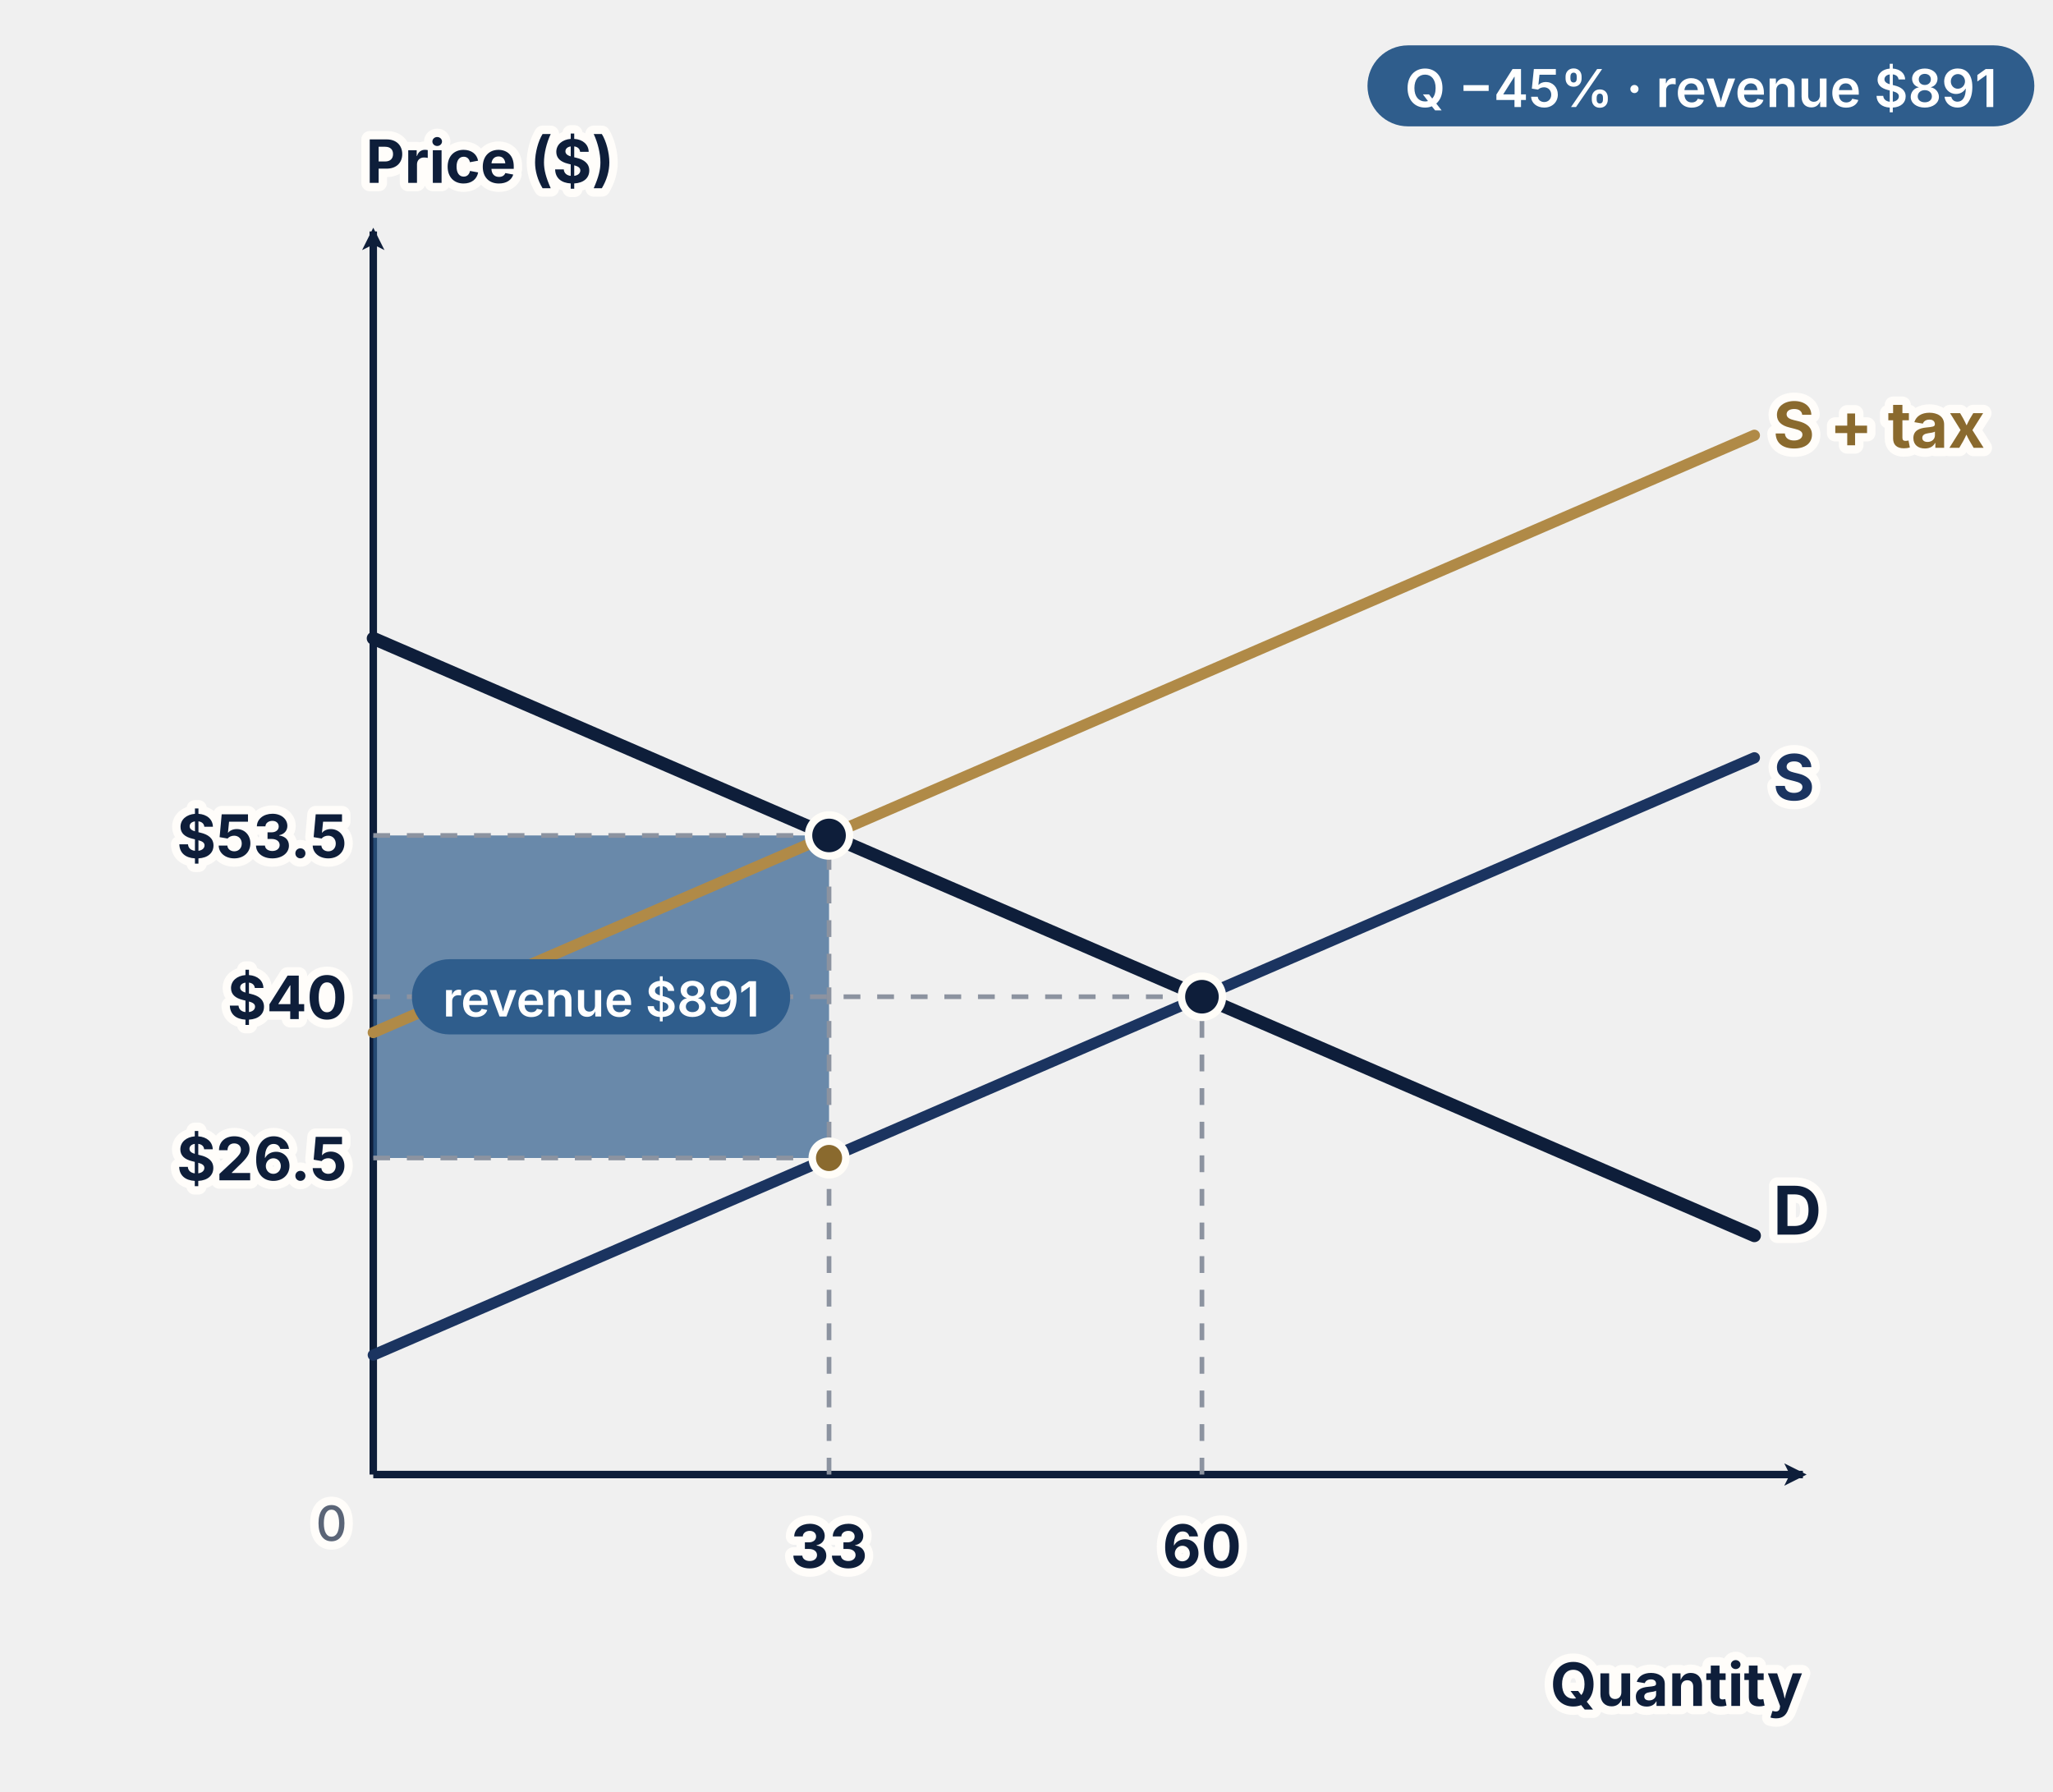
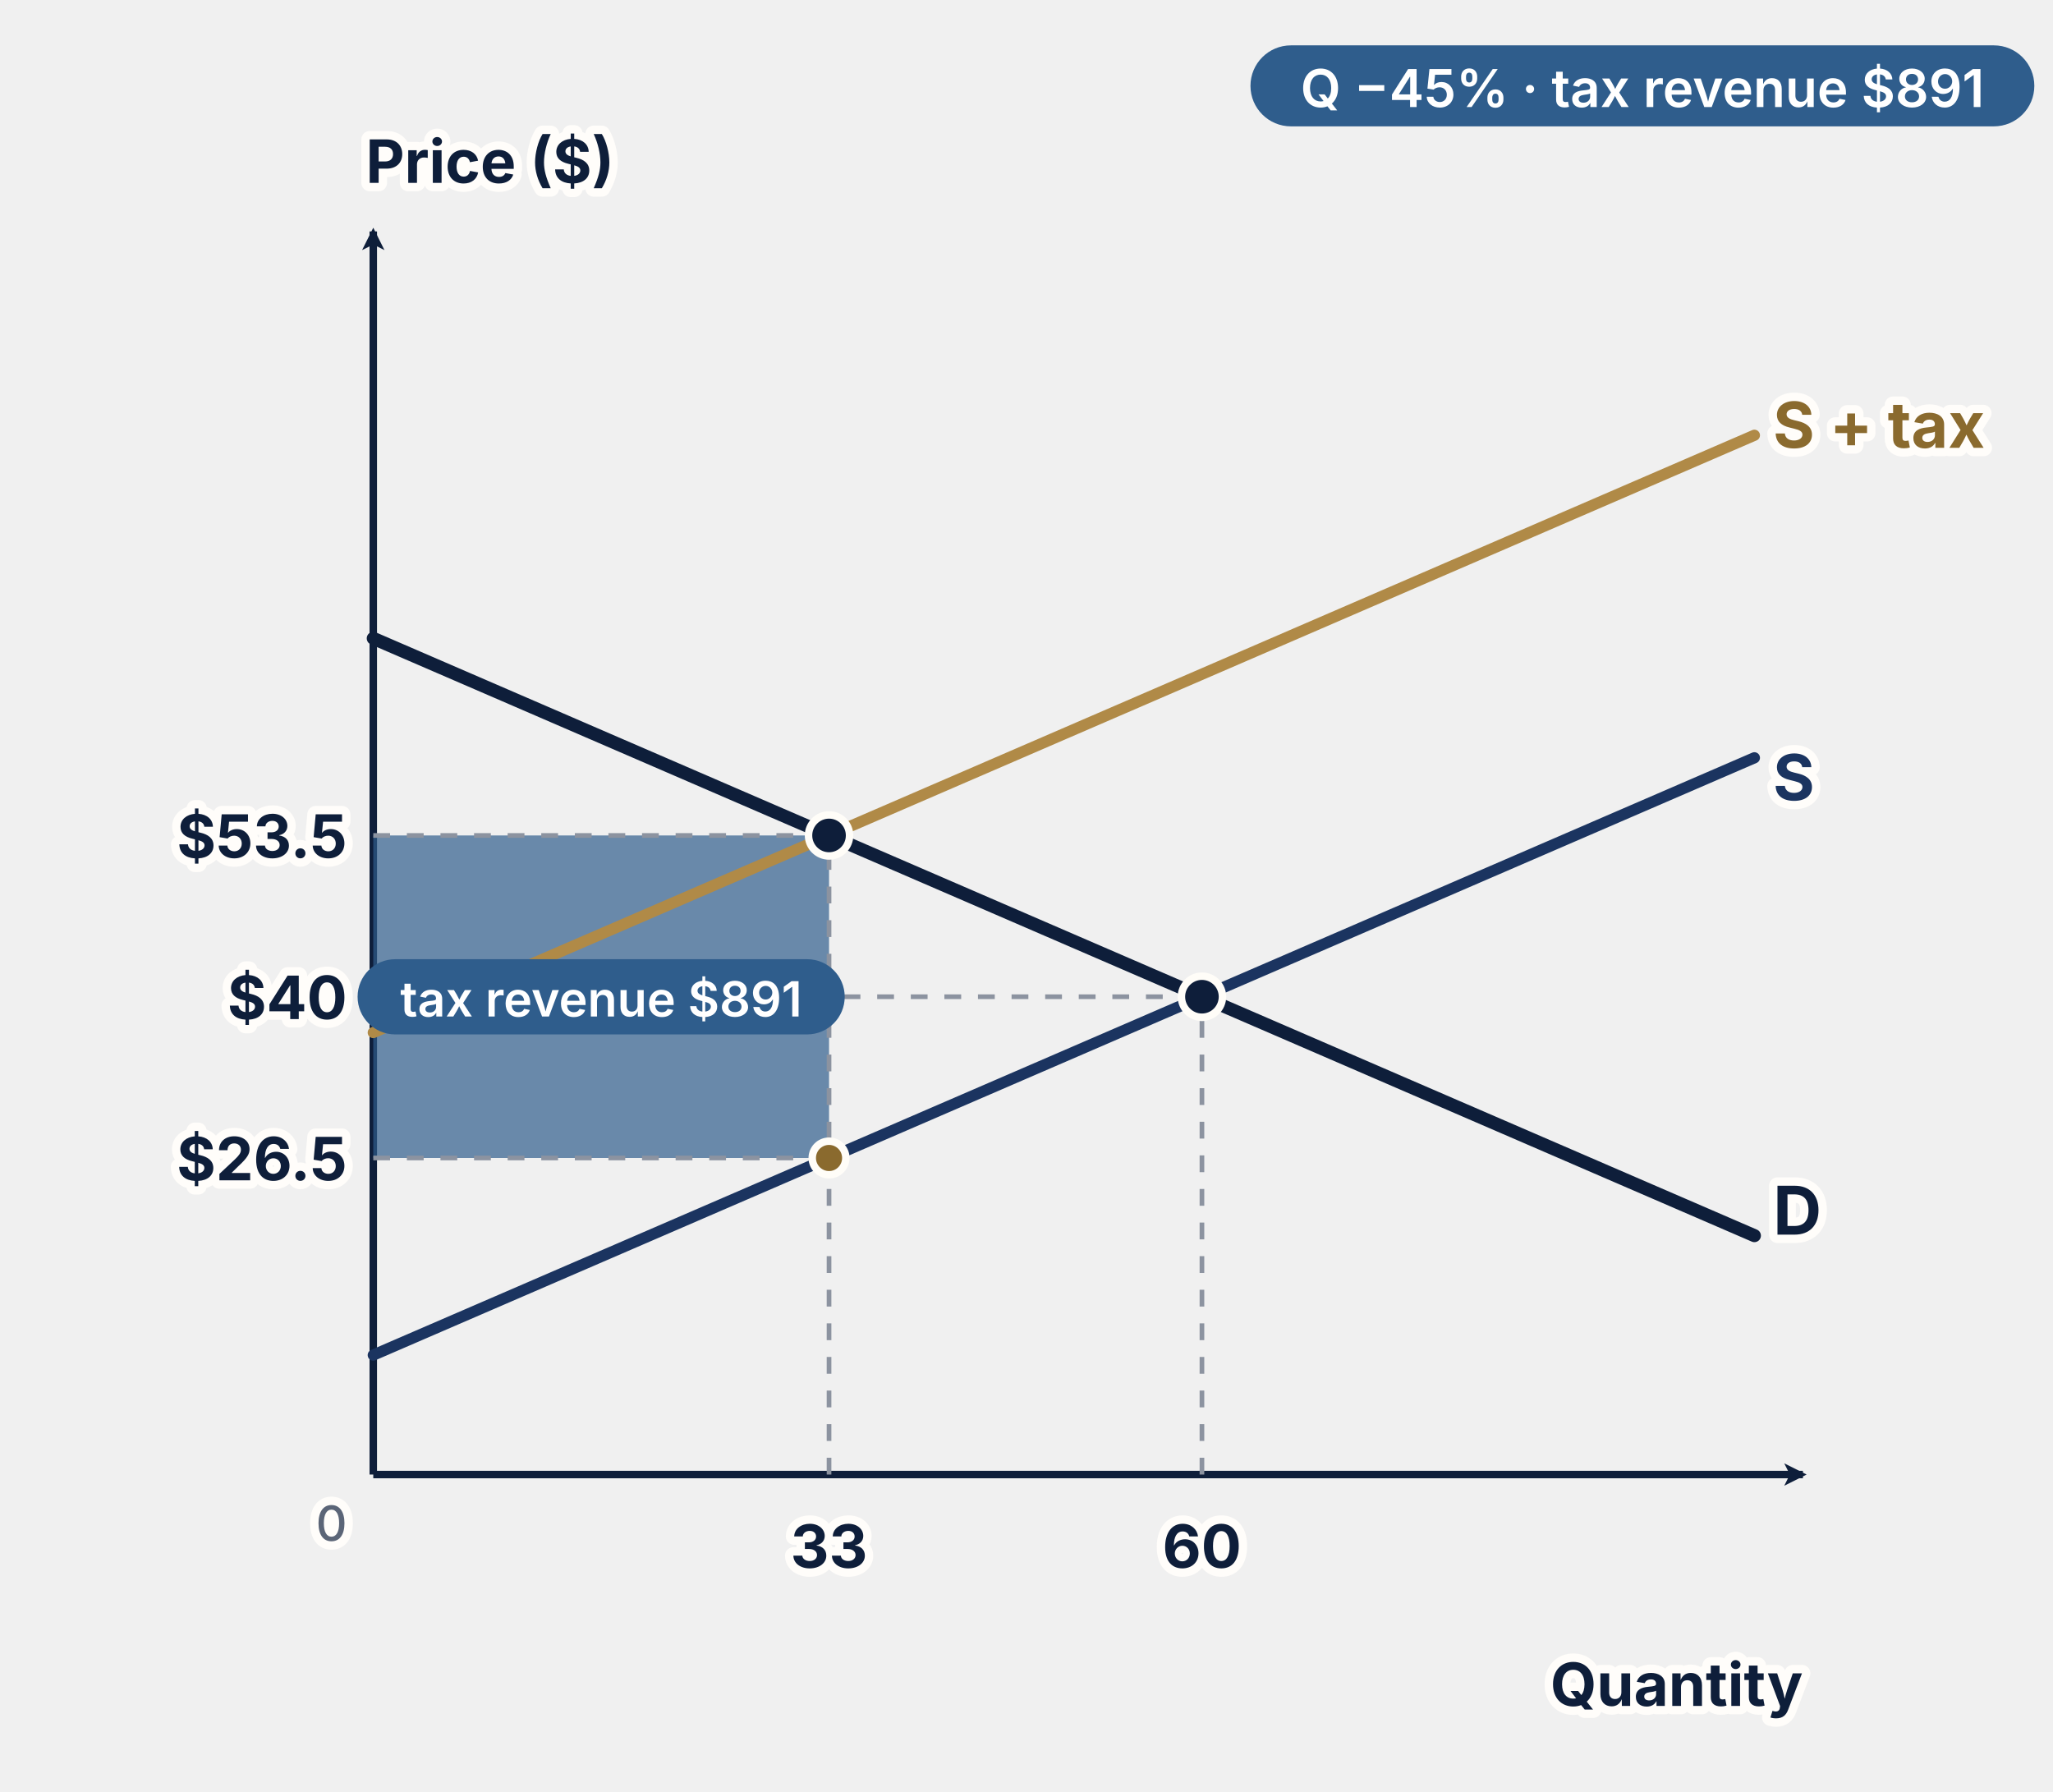
<svg xmlns="http://www.w3.org/2000/svg" width="1100" height="960" viewBox="0 0 1100 960">
  <defs>
    <marker id="ah0E1E3A" viewBox="0 0 12 12" refX="10" refY="6" markerWidth="12" markerHeight="12" markerUnits="userSpaceOnUse" orient="auto-start-reverse">
      <path d="M0,0 L12,6 L0,12 L3,6 z" fill="#0E1E3A" />
    </marker>
  </defs>
  <line x1="200.0" y1="790.0" x2="200.0" y2="124.0" stroke="#0E1E3A" stroke-width="4" stroke-linecap="butt" marker-end="url(#ah0E1E3A)" opacity="1" />
  <line x1="200.0" y1="790.0" x2="966.0" y2="790.0" stroke="#0E1E3A" stroke-width="4" stroke-linecap="butt" marker-end="url(#ah0E1E3A)" opacity="1" />
  <text x="186.0" y="816.0" font-family="Inter, 'Helvetica Neue', Arial, sans-serif" font-size="26" fill="#5B6577" text-anchor="end" font-weight="500" dominant-baseline="middle" paint-order="stroke" stroke="#FFFDFA" stroke-width="9" stroke-linejoin="round">0</text>
  <text x="196.0" y="86.0" font-family="Inter, 'Helvetica Neue', Arial, sans-serif" font-size="32" fill="#0E1E3A" text-anchor="start" font-weight="700" dominant-baseline="middle" paint-order="stroke" stroke="#FFFDFA" stroke-width="9" stroke-linejoin="round">Price ($)</text>
  <text x="966.0" y="902.0" font-family="Inter, 'Helvetica Neue', Arial, sans-serif" font-size="32" fill="#0E1E3A" text-anchor="end" font-weight="700" dominant-baseline="middle" paint-order="stroke" stroke="#FFFDFA" stroke-width="9" stroke-linejoin="round">Quantity</text>
  <rect x="200.0" y="447.6" width="244.2" height="172.8" rx="0" fill="#2F5D8C" opacity="0.7" />
  <path d="M200.0,726.0 L203.7,724.4 L207.4,722.8 L211.1,721.2 L214.8,719.6 L218.5,718.0 L222.2,716.4 L225.9,714.8 L229.6,713.2 L233.3,711.6 L237.0,710.0 L240.7,708.4 L244.4,706.8 L248.1,705.2 L251.8,703.6 L255.5,702.0 L259.2,700.4 L262.9,698.8 L266.6,697.2 L270.3,695.6 L274.0,694.0 L277.7,692.4 L281.4,690.8 L285.1,689.2 L288.8,687.6 L292.5,686.0 L296.2,684.4 L299.9,682.8 L303.6,681.2 L307.3,679.6 L311.0,678.0 L314.7,676.4 L318.4,674.8 L322.1,673.2 L325.8,671.6 L329.5,670.0 L333.2,668.4 L336.9,666.8 L340.6,665.2 L344.3,663.6 L348.0,662.0 L351.7,660.4 L355.4,658.8 L359.1,657.2 L362.8,655.6 L366.5,654.0 L370.2,652.4 L373.9,650.8 L377.6,649.2 L381.3,647.6 L385.0,646.0 L388.7,644.4 L392.4,642.8 L396.1,641.2 L399.8,639.6 L403.5,638.0 L407.2,636.4 L410.9,634.8 L414.6,633.2 L418.3,631.6 L422.0,630.0 L425.7,628.4 L429.4,626.8 L433.1,625.2 L436.8,623.6 L440.5,622.0 L444.2,620.4 L447.9,618.8 L451.6,617.2 L455.3,615.6 L459.0,614.0 L462.7,612.4 L466.4,610.8 L470.1,609.2 L473.8,607.6 L477.5,606.0 L481.2,604.4 L484.9,602.8 L488.6,601.2 L492.3,599.6 L496.0,598.0 L499.7,596.4 L503.4,594.8 L507.1,593.2 L510.8,591.6 L514.5,590.0 L518.2,588.4 L521.9,586.8 L525.6,585.2 L529.3,583.6 L533.0,582.0 L536.7,580.4 L540.4,578.8 L544.1,577.2 L547.8,575.6 L551.5,574.0 L555.2,572.4 L558.9,570.8 L562.6,569.2 L566.3,567.6 L570.0,566.0 L573.7,564.4 L577.4,562.8 L581.1,561.2 L584.8,559.6 L588.5,558.0 L592.2,556.4 L595.9,554.8 L599.6,553.2 L603.3,551.6 L607.0,550.0 L610.7,548.4 L614.4,546.8 L618.1,545.2 L621.8,543.6 L625.5,542.0 L629.2,540.4 L632.9,538.8 L636.6,537.2 L640.3,535.6 L644.0,534.0 L647.7,532.4 L651.4,530.8 L655.1,529.2 L658.8,527.6 L662.5,526.0 L666.2,524.4 L669.9,522.8 L673.6,521.2 L677.3,519.6 L681.0,518.0 L684.7,516.4 L688.4,514.8 L692.1,513.2 L695.8,511.6 L699.5,510.0 L703.2,508.4 L706.9,506.8 L710.6,505.2 L714.3,503.6 L718.0,502.0 L721.7,500.4 L725.4,498.8 L729.1,497.2 L732.8,495.6 L736.5,494.0 L740.2,492.4 L743.9,490.8 L747.6,489.2 L751.3,487.6 L755.0,486.0 L758.7,484.4 L762.4,482.8 L766.1,481.2 L769.8,479.6 L773.5,478.0 L777.2,476.4 L780.9,474.8 L784.6,473.2 L788.3,471.6 L792.0,470.0 L795.7,468.4 L799.4,466.8 L803.1,465.2 L806.8,463.6 L810.5,462.0 L814.2,460.4 L817.9,458.8 L821.6,457.2 L825.3,455.6 L829.0,454.0 L832.7,452.4 L836.4,450.8 L840.1,449.2 L843.8,447.6 L847.5,446.0 L851.2,444.4 L854.9,442.8 L858.6,441.2 L862.3,439.6 L866.0,438.0 L869.7,436.4 L873.4,434.8 L877.1,433.2 L880.8,431.6 L884.5,430.0 L888.2,428.4 L891.9,426.8 L895.6,425.2 L899.3,423.6 L903.0,422.0 L906.7,420.4 L910.4,418.8 L914.1,417.2 L917.8,415.6 L921.5,414.0 L925.2,412.4 L928.9,410.8 L932.6,409.2 L936.3,407.6 L940.0,406.0" stroke="#1B3460" stroke-width="6" fill="none" stroke-linecap="round" stroke-linejoin="round" opacity="1" />
  <path d="M200.0,553.2 L203.7,551.6 L207.4,550.0 L211.1,548.4 L214.8,546.8 L218.5,545.2 L222.2,543.6 L225.9,542.0 L229.6,540.4 L233.3,538.8 L237.0,537.2 L240.7,535.6 L244.4,534.0 L248.1,532.4 L251.8,530.8 L255.5,529.2 L259.2,527.6 L262.9,526.0 L266.6,524.4 L270.3,522.8 L274.0,521.2 L277.7,519.6 L281.4,518.0 L285.1,516.4 L288.8,514.8 L292.5,513.2 L296.2,511.6 L299.9,510.0 L303.6,508.4 L307.3,506.8 L311.0,505.2 L314.7,503.6 L318.4,502.0 L322.1,500.4 L325.8,498.8 L329.5,497.2 L333.2,495.6 L336.9,494.0 L340.6,492.4 L344.3,490.8 L348.0,489.2 L351.7,487.6 L355.4,486.0 L359.1,484.4 L362.8,482.8 L366.5,481.2 L370.2,479.6 L373.9,478.0 L377.6,476.4 L381.3,474.8 L385.0,473.2 L388.7,471.6 L392.4,470.0 L396.1,468.4 L399.8,466.8 L403.5,465.2 L407.2,463.6 L410.9,462.0 L414.6,460.4 L418.3,458.8 L422.0,457.2 L425.7,455.6 L429.4,454.0 L433.1,452.4 L436.8,450.8 L440.5,449.2 L444.2,447.6 L447.9,446.0 L451.6,444.4 L455.3,442.8 L459.0,441.2 L462.7,439.6 L466.4,438.0 L470.1,436.4 L473.8,434.8 L477.5,433.2 L481.2,431.6 L484.9,430.0 L488.6,428.4 L492.3,426.8 L496.0,425.2 L499.7,423.6 L503.4,422.0 L507.1,420.4 L510.8,418.8 L514.5,417.2 L518.2,415.6 L521.9,414.0 L525.6,412.4 L529.3,410.8 L533.0,409.2 L536.7,407.6 L540.4,406.0 L544.1,404.4 L547.8,402.8 L551.5,401.2 L555.2,399.6 L558.9,398.0 L562.6,396.4 L566.3,394.8 L570.0,393.2 L573.7,391.6 L577.4,390.0 L581.1,388.4 L584.8,386.8 L588.5,385.2 L592.2,383.6 L595.9,382.0 L599.6,380.4 L603.3,378.8 L607.0,377.2 L610.7,375.6 L614.4,374.0 L618.1,372.4 L621.8,370.8 L625.5,369.2 L629.2,367.6 L632.9,366.0 L636.6,364.4 L640.3,362.8 L644.0,361.2 L647.7,359.6 L651.4,358.0 L655.1,356.4 L658.8,354.8 L662.5,353.2 L666.2,351.6 L669.9,350.0 L673.6,348.4 L677.3,346.8 L681.0,345.2 L684.7,343.6 L688.4,342.0 L692.1,340.4 L695.8,338.8 L699.5,337.2 L703.2,335.6 L706.9,334.0 L710.6,332.4 L714.3,330.8 L718.0,329.2 L721.7,327.6 L725.4,326.0 L729.1,324.4 L732.8,322.8 L736.5,321.2 L740.2,319.6 L743.9,318.0 L747.6,316.4 L751.3,314.8 L755.0,313.2 L758.7,311.6 L762.4,310.0 L766.1,308.4 L769.8,306.8 L773.5,305.2 L777.2,303.6 L780.9,302.0 L784.6,300.4 L788.3,298.8 L792.0,297.2 L795.7,295.6 L799.4,294.0 L803.1,292.4 L806.8,290.8 L810.5,289.2 L814.2,287.6 L817.9,286.0 L821.6,284.4 L825.3,282.8 L829.0,281.2 L832.7,279.6 L836.4,278.0 L840.1,276.4 L843.8,274.8 L847.5,273.2 L851.2,271.6 L854.9,270.0 L858.6,268.4 L862.3,266.8 L866.0,265.2 L869.7,263.6 L873.4,262.0 L877.1,260.4 L880.8,258.8 L884.5,257.2 L888.2,255.6 L891.9,254.0 L895.6,252.4 L899.3,250.8 L903.0,249.2 L906.7,247.6 L910.4,246.0 L914.1,244.4 L917.8,242.8 L921.5,241.2 L925.2,239.6 L928.9,238.0 L932.6,236.4 L936.3,234.8 L940.0,233.2" stroke="#B08A47" stroke-width="6" fill="none" stroke-linecap="round" stroke-linejoin="round" opacity="1" />
  <path d="M200.0,342.0 L203.7,343.6 L207.4,345.2 L211.1,346.8 L214.8,348.4 L218.5,350.0 L222.2,351.6 L225.9,353.2 L229.6,354.8 L233.3,356.4 L237.0,358.0 L240.7,359.6 L244.4,361.2 L248.1,362.8 L251.8,364.4 L255.5,366.0 L259.2,367.6 L262.9,369.2 L266.6,370.8 L270.3,372.4 L274.0,374.0 L277.7,375.6 L281.4,377.2 L285.1,378.8 L288.8,380.4 L292.5,382.0 L296.2,383.6 L299.9,385.2 L303.6,386.8 L307.3,388.4 L311.0,390.0 L314.7,391.6 L318.4,393.2 L322.1,394.8 L325.8,396.4 L329.5,398.0 L333.2,399.6 L336.9,401.2 L340.6,402.8 L344.3,404.4 L348.0,406.0 L351.7,407.6 L355.4,409.2 L359.1,410.8 L362.8,412.4 L366.5,414.0 L370.2,415.6 L373.9,417.2 L377.6,418.8 L381.3,420.4 L385.0,422.0 L388.7,423.6 L392.4,425.2 L396.1,426.8 L399.8,428.4 L403.5,430.0 L407.2,431.6 L410.9,433.2 L414.6,434.8 L418.3,436.4 L422.0,438.0 L425.7,439.6 L429.4,441.2 L433.1,442.8 L436.8,444.4 L440.5,446.0 L444.2,447.6 L447.9,449.2 L451.6,450.8 L455.3,452.4 L459.0,454.0 L462.7,455.6 L466.4,457.2 L470.1,458.8 L473.8,460.4 L477.5,462.0 L481.2,463.6 L484.9,465.2 L488.6,466.8 L492.3,468.4 L496.0,470.0 L499.7,471.6 L503.4,473.2 L507.1,474.8 L510.8,476.4 L514.5,478.0 L518.2,479.6 L521.9,481.2 L525.6,482.8 L529.3,484.4 L533.0,486.0 L536.7,487.6 L540.4,489.2 L544.1,490.8 L547.8,492.4 L551.5,494.0 L555.2,495.6 L558.9,497.2 L562.6,498.8 L566.3,500.4 L570.0,502.0 L573.7,503.6 L577.4,505.2 L581.1,506.8 L584.8,508.4 L588.5,510.0 L592.2,511.6 L595.9,513.2 L599.6,514.8 L603.3,516.4 L607.0,518.0 L610.7,519.6 L614.4,521.2 L618.1,522.8 L621.8,524.4 L625.5,526.0 L629.2,527.6 L632.9,529.2 L636.6,530.8 L640.3,532.4 L644.0,534.0 L647.7,535.6 L651.4,537.2 L655.1,538.8 L658.8,540.4 L662.5,542.0 L666.2,543.6 L669.9,545.2 L673.6,546.8 L677.3,548.4 L681.0,550.0 L684.7,551.6 L688.4,553.2 L692.1,554.8 L695.8,556.4 L699.5,558.0 L703.2,559.6 L706.9,561.2 L710.6,562.8 L714.3,564.4 L718.0,566.0 L721.7,567.6 L725.4,569.2 L729.1,570.8 L732.8,572.4 L736.5,574.0 L740.2,575.6 L743.9,577.2 L747.6,578.8 L751.3,580.4 L755.0,582.0 L758.7,583.6 L762.4,585.2 L766.1,586.8 L769.8,588.4 L773.5,590.0 L777.2,591.6 L780.9,593.2 L784.6,594.8 L788.3,596.4 L792.0,598.0 L795.7,599.6 L799.4,601.2 L803.1,602.8 L806.8,604.4 L810.5,606.0 L814.2,607.6 L817.9,609.2 L821.6,610.8 L825.3,612.4 L829.0,614.0 L832.7,615.6 L836.4,617.2 L840.1,618.8 L843.8,620.4 L847.5,622.0 L851.2,623.6 L854.9,625.2 L858.6,626.8 L862.3,628.4 L866.0,630.0 L869.7,631.6 L873.4,633.2 L877.1,634.8 L880.8,636.4 L884.5,638.0 L888.2,639.6 L891.9,641.2 L895.6,642.8 L899.3,644.4 L903.0,646.0 L906.7,647.6 L910.4,649.2 L914.1,650.8 L917.8,652.4 L921.5,654.0 L925.2,655.6 L928.9,657.2 L932.6,658.8 L936.3,660.4 L940.0,662.0" stroke="#0E1E3A" stroke-width="7" fill="none" stroke-linecap="round" stroke-linejoin="round" opacity="1" />
  <text x="950.0" y="416.0" font-family="Inter, 'Helvetica Neue', Arial, sans-serif" font-size="34" fill="#1B3460" text-anchor="start" font-weight="700" dominant-baseline="middle" paint-order="stroke" stroke="#FFFDFA" stroke-width="9" stroke-linejoin="round">S</text>
  <text x="950.0" y="227.2" font-family="Inter, 'Helvetica Neue', Arial, sans-serif" font-size="34" fill="#8A6A2E" text-anchor="start" font-weight="700" dominant-baseline="middle" paint-order="stroke" stroke="#FFFDFA" stroke-width="9" stroke-linejoin="round">S + tax</text>
  <text x="950.0" y="648.0" font-family="Inter, 'Helvetica Neue', Arial, sans-serif" font-size="36" fill="#0E1E3A" text-anchor="start" font-weight="700" dominant-baseline="middle" paint-order="stroke" stroke="#FFFDFA" stroke-width="9" stroke-linejoin="round">D</text>
  <line x1="200.0" y1="447.6" x2="444.2" y2="447.6" stroke="#8C93A0" stroke-width="2.5" stroke-linecap="butt" stroke-dasharray="9 9" opacity="1" />
  <text x="186.0" y="447.6" font-family="Inter, 'Helvetica Neue', Arial, sans-serif" font-size="32" fill="#0E1E3A" text-anchor="end" font-weight="700" dominant-baseline="middle" paint-order="stroke" stroke="#FFFDFA" stroke-width="9" stroke-linejoin="round">$53.5</text>
  <line x1="200.0" y1="534.0" x2="644.0" y2="534.0" stroke="#8C93A0" stroke-width="2.5" stroke-linecap="butt" stroke-dasharray="9 9" opacity="1" />
  <text x="186.0" y="534.0" font-family="Inter, 'Helvetica Neue', Arial, sans-serif" font-size="32" fill="#0E1E3A" text-anchor="end" font-weight="700" dominant-baseline="middle" paint-order="stroke" stroke="#FFFDFA" stroke-width="9" stroke-linejoin="round">$40</text>
  <line x1="200.0" y1="620.4" x2="444.2" y2="620.4" stroke="#8C93A0" stroke-width="2.5" stroke-linecap="butt" stroke-dasharray="9 9" opacity="1" />
  <text x="186.0" y="620.4" font-family="Inter, 'Helvetica Neue', Arial, sans-serif" font-size="32" fill="#0E1E3A" text-anchor="end" font-weight="700" dominant-baseline="middle" paint-order="stroke" stroke="#FFFDFA" stroke-width="9" stroke-linejoin="round">$26.5</text>
  <line x1="444.2" y1="790.0" x2="444.2" y2="447.6" stroke="#8C93A0" stroke-width="2.5" stroke-linecap="butt" stroke-dasharray="9 9" opacity="1" />
  <text x="444.2" y="828.0" font-family="Inter, 'Helvetica Neue', Arial, sans-serif" font-size="32" fill="#0E1E3A" text-anchor="middle" font-weight="700" dominant-baseline="middle" paint-order="stroke" stroke="#FFFDFA" stroke-width="9" stroke-linejoin="round">33</text>
  <line x1="644.0" y1="790.0" x2="644.0" y2="534.0" stroke="#8C93A0" stroke-width="2.5" stroke-linecap="butt" stroke-dasharray="9 9" opacity="1" />
  <text x="644.0" y="828.0" font-family="Inter, 'Helvetica Neue', Arial, sans-serif" font-size="32" fill="#0E1E3A" text-anchor="middle" font-weight="700" dominant-baseline="middle" paint-order="stroke" stroke="#FFFDFA" stroke-width="9" stroke-linejoin="round">60</text>
  <circle cx="644.0" cy="534.0" r="11" fill="#0E1E3A" stroke="#FFFDF8" stroke-width="4" />
  <circle cx="444.2" cy="447.6" r="11" fill="#0E1E3A" stroke="#FFFDF8" stroke-width="4" />
  <circle cx="444.2" cy="620.4" r="9" fill="#8A6A2E" stroke="#FFFDF8" stroke-width="4" />
-   <rect x="220.7" y="513.9" width="202.7" height="40.3" rx="20.15" fill="#2F5D8C" opacity="1" />
-   <text x="322.1" y="535.0" font-family="Inter, 'Helvetica Neue', Arial, sans-serif" font-size="26" fill="#FFFFFF" text-anchor="middle" font-weight="600" dominant-baseline="middle">revenue $891</text>
-   <rect x="732.7" y="24.3" width="357.3" height="43.4" rx="21.7" fill="#2F5D8C" opacity="1" />
-   <text x="911.4" y="47.0" font-family="Inter, 'Helvetica Neue', Arial, sans-serif" font-size="28" fill="#FFFFFF" text-anchor="middle" font-weight="600" dominant-baseline="middle">Q −45% · revenue $891</text>
+   <rect x="191.6" y="513.9" width="261.0" height="40.3" rx="20.15" fill="#2F5D8C" opacity="1" />
+   <text x="322.1" y="535.0" font-family="Inter, 'Helvetica Neue', Arial, sans-serif" font-size="26" fill="#FFFFFF" text-anchor="middle" font-weight="600" dominant-baseline="middle">tax revenue $891</text>
+   <rect x="670.0" y="24.3" width="420.0" height="43.4" rx="21.7" fill="#2F5D8C" opacity="1" />
+   <text x="880.0" y="47.0" font-family="Inter, 'Helvetica Neue', Arial, sans-serif" font-size="28" fill="#FFFFFF" text-anchor="middle" font-weight="600" dominant-baseline="middle">Q −45% · tax revenue $891</text>
</svg>
